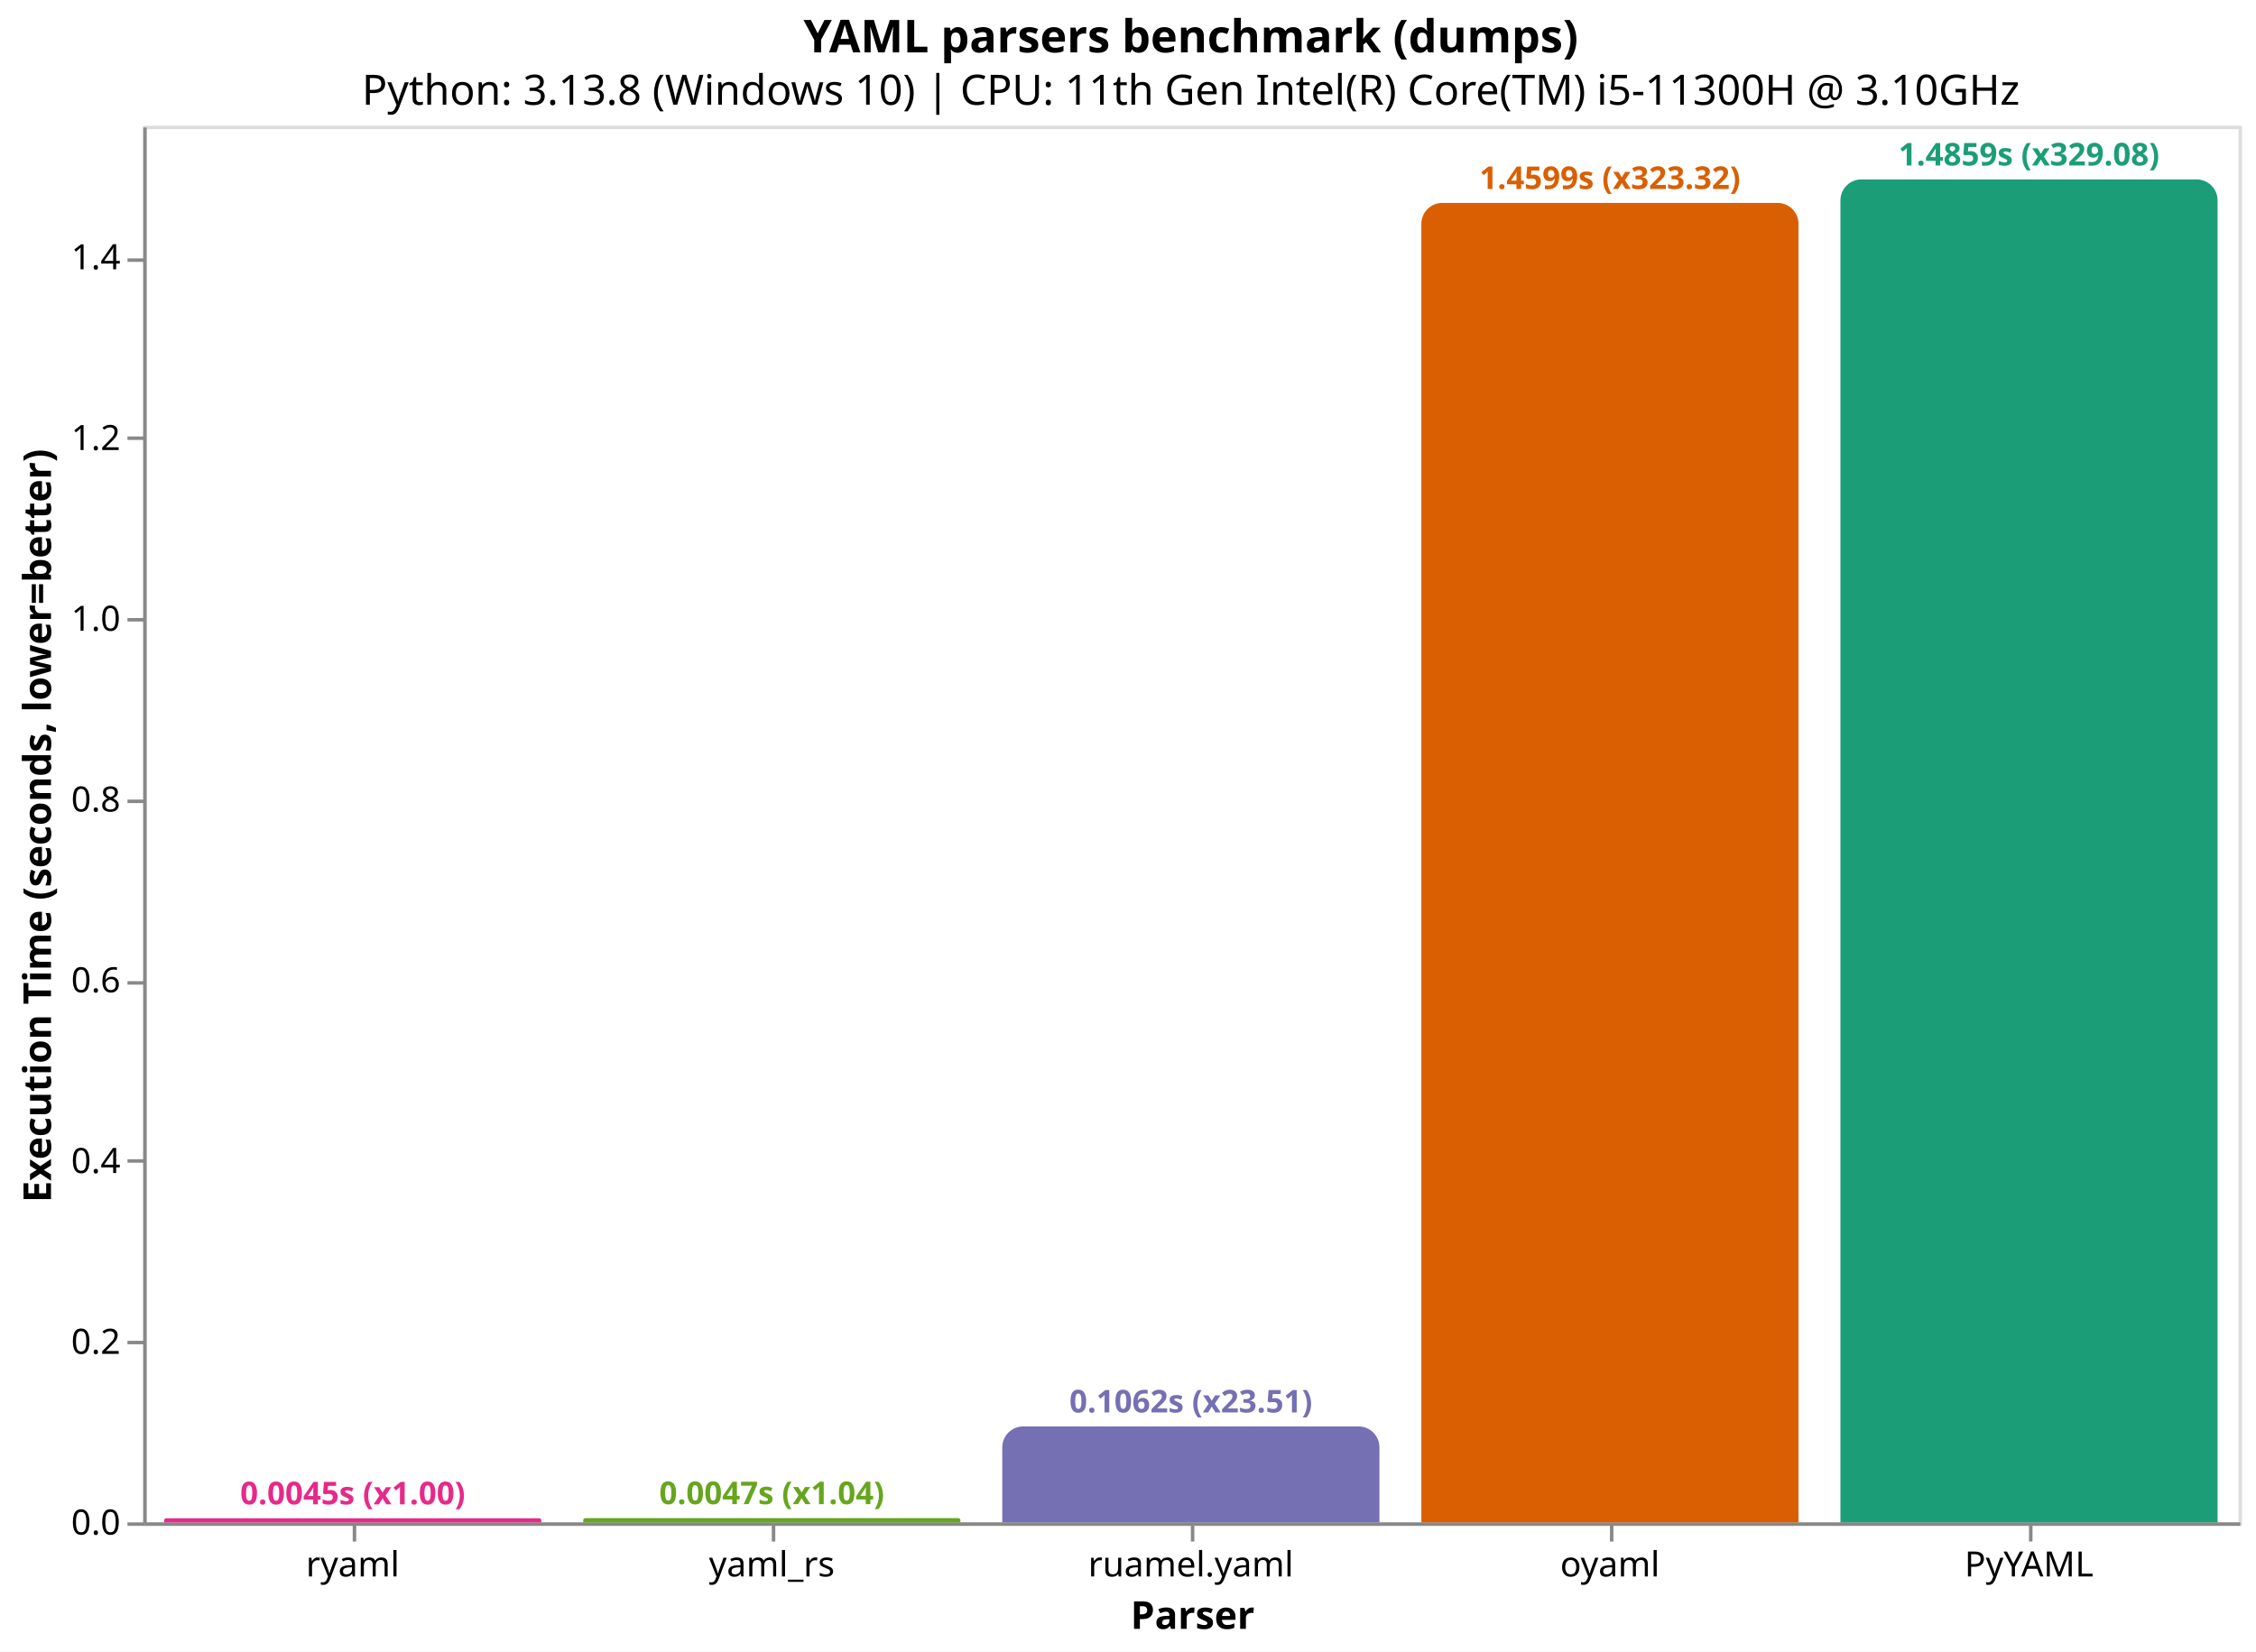
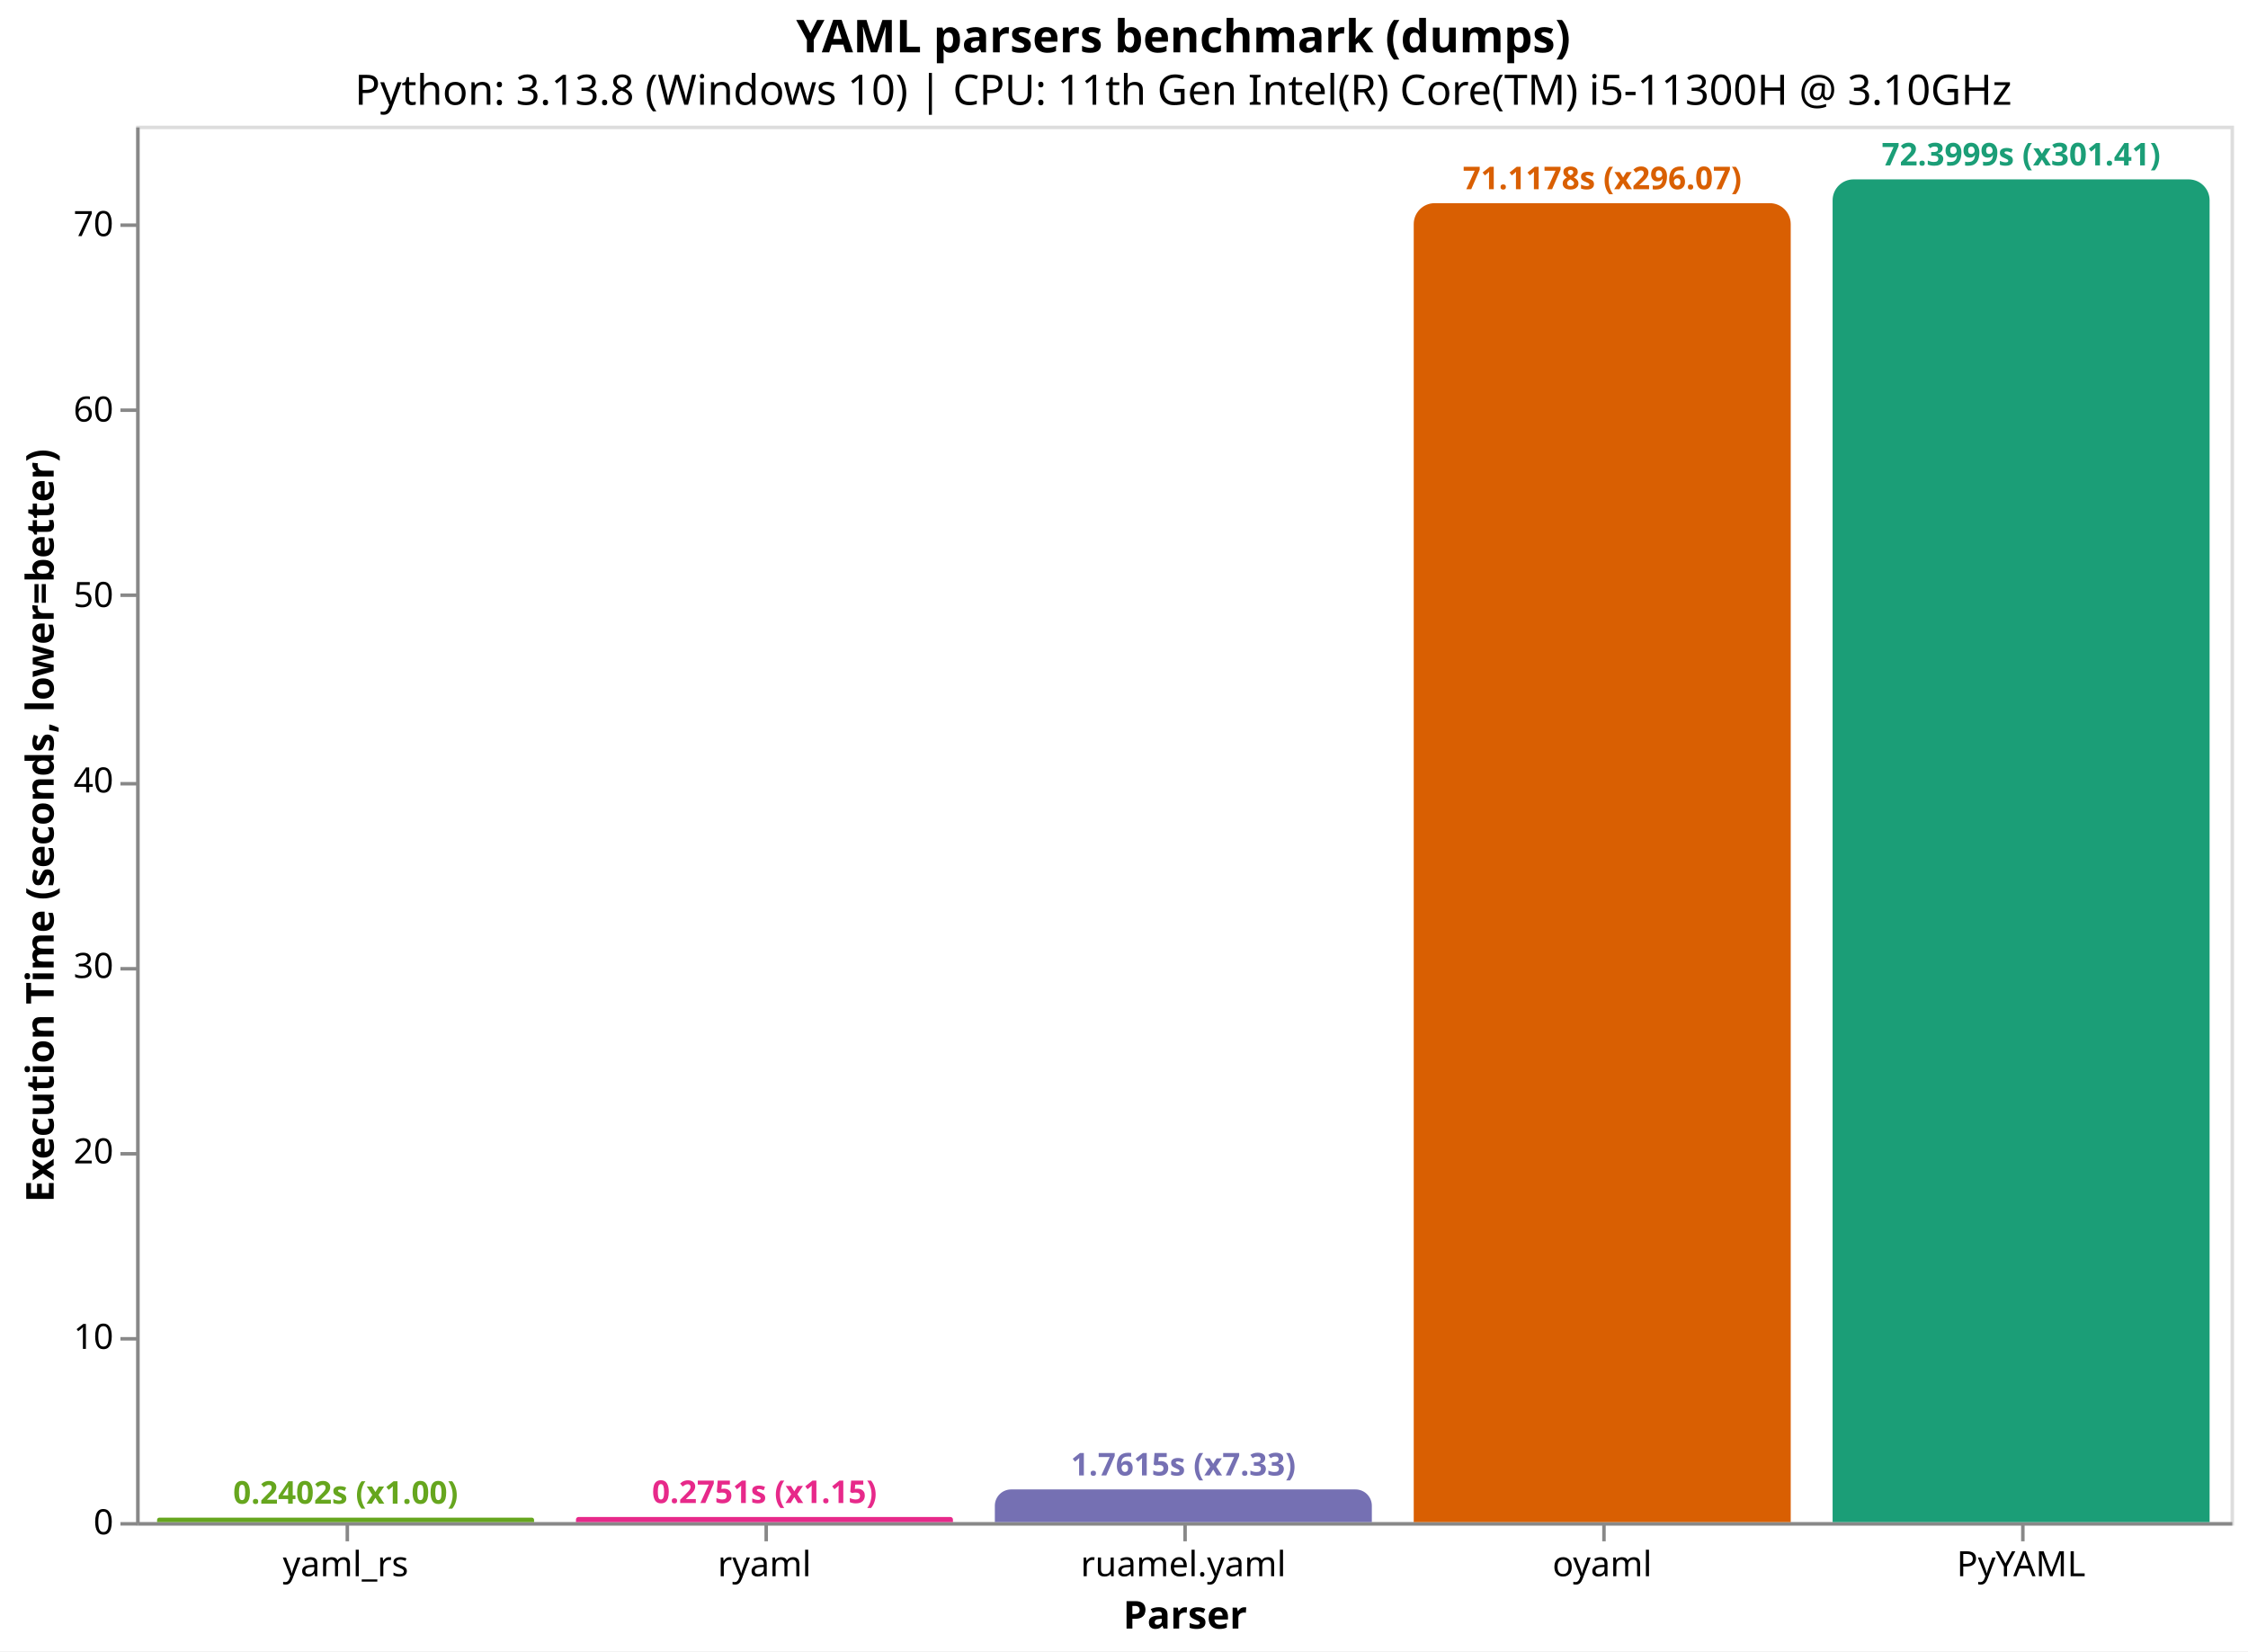
- <svg xmlns="http://www.w3.org/2000/svg" version="1.1" class="marks" width="646" height="473" viewBox="0 0 646 473">
-   <rect width="646" height="473" fill="white" />
-   <g fill="none" stroke-miterlimit="10" transform="translate(41,36)">
+ <svg xmlns="http://www.w3.org/2000/svg" version="1.1" class="marks" width="644" height="473" viewBox="0 0 644 473">
+   <rect width="644" height="473" fill="white" />
+   <g fill="none" stroke-miterlimit="10" transform="translate(39,36)">
    <g class="mark-group role-frame root" role="graphics-object" aria-roledescription="group mark container">
      <g transform="translate(0,0)">
        <path class="background" aria-hidden="true" d="M0.5,0.5h600v400h-600Z" stroke="#ddd" />
        <g>
-           <g class="mark-group role-axis" role="graphics-symbol" aria-roledescription="axis" aria-label="X-axis titled 'Parser' for a discrete scale with 5 values: ryaml, yaml_rs, ruamel.yaml, oyaml, PyYAML">
+           <g class="mark-group role-axis" role="graphics-symbol" aria-roledescription="axis" aria-label="X-axis titled 'Parser' for a discrete scale with 5 values: yaml_rs, ryaml, ruamel.yaml, oyaml, PyYAML">
            <g transform="translate(0.5,400.5)">
              <path class="background" aria-hidden="true" d="M0,0h0v0h0Z" pointer-events="none" />
              <g>
                <g class="mark-rule role-axis-tick" pointer-events="none">
                  <line transform="translate(60,0)" x2="0" y2="5" stroke="#888" stroke-width="1" opacity="1" />
                  <line transform="translate(180,0)" x2="0" y2="5" stroke="#888" stroke-width="1" opacity="1" />
                  <line transform="translate(300,0)" x2="0" y2="5" stroke="#888" stroke-width="1" opacity="1" />
                  <line transform="translate(420,0)" x2="0" y2="5" stroke="#888" stroke-width="1" opacity="1" />
                  <line transform="translate(540,0)" x2="0" y2="5" stroke="#888" stroke-width="1" opacity="1" />
                </g>
                <g class="mark-text role-axis-label" pointer-events="none">
-                   <text text-anchor="middle" transform="translate(59.5,15)" font-family="sans-serif" font-size="10px" fill="#000" opacity="1">ryaml</text>
-                   <text text-anchor="middle" transform="translate(179.5,15)" font-family="sans-serif" font-size="10px" fill="#000" opacity="1">yaml_rs</text>
+                   <text text-anchor="middle" transform="translate(59.5,15)" font-family="sans-serif" font-size="10px" fill="#000" opacity="1">yaml_rs</text>
+                   <text text-anchor="middle" transform="translate(179.5,15)" font-family="sans-serif" font-size="10px" fill="#000" opacity="1">ryaml</text>
                  <text text-anchor="middle" transform="translate(299.5,15)" font-family="sans-serif" font-size="10px" fill="#000" opacity="1">ruamel.yaml</text>
                  <text text-anchor="middle" transform="translate(419.5,15)" font-family="sans-serif" font-size="10px" fill="#000" opacity="1">oyaml</text>
                  <text text-anchor="middle" transform="translate(539.5,15)" font-family="sans-serif" font-size="10px" fill="#000" opacity="1">PyYAML</text>
                </g>
                <g class="mark-rule role-axis-domain" pointer-events="none">
                  <line transform="translate(0,0)" x2="600" y2="0" stroke="#888" stroke-width="1" opacity="1" />
                </g>
                <g class="mark-text role-axis-title" pointer-events="none">
                  <text text-anchor="middle" transform="translate(300,30)" font-family="sans-serif" font-size="11px" font-weight="bold" fill="#000" opacity="1">Parser</text>
                </g>
              </g>
              <path class="foreground" aria-hidden="true" d="" pointer-events="none" display="none" />
            </g>
          </g>
-           <g class="mark-group role-axis" role="graphics-symbol" aria-roledescription="axis" aria-label="Y-axis titled 'Execution Time (seconds, lower=better)' for a linear scale with values from 0.0 to 1.5">
+           <g class="mark-group role-axis" role="graphics-symbol" aria-roledescription="axis" aria-label="Y-axis titled 'Execution Time (seconds, lower=better)' for a linear scale with values from 0 to 75">
            <g transform="translate(0.5,0.5)">
              <path class="background" aria-hidden="true" d="M0,0h0v0h0Z" pointer-events="none" />
              <g>
                <g class="mark-rule role-axis-tick" pointer-events="none">
                  <line transform="translate(0,400)" x2="-5" y2="0" stroke="#888" stroke-width="1" opacity="1" />
-                   <line transform="translate(0,348)" x2="-5" y2="0" stroke="#888" stroke-width="1" opacity="1" />
-                   <line transform="translate(0,296)" x2="-5" y2="0" stroke="#888" stroke-width="1" opacity="1" />
-                   <line transform="translate(0,245)" x2="-5" y2="0" stroke="#888" stroke-width="1" opacity="1" />
-                   <line transform="translate(0,193)" x2="-5" y2="0" stroke="#888" stroke-width="1" opacity="1" />
-                   <line transform="translate(0,141)" x2="-5" y2="0" stroke="#888" stroke-width="1" opacity="1" />
-                   <line transform="translate(0,89)" x2="-5" y2="0" stroke="#888" stroke-width="1" opacity="1" />
-                   <line transform="translate(0,38)" x2="-5" y2="0" stroke="#888" stroke-width="1" opacity="1" />
+                   <line transform="translate(0,347)" x2="-5" y2="0" stroke="#888" stroke-width="1" opacity="1" />
+                   <line transform="translate(0,294)" x2="-5" y2="0" stroke="#888" stroke-width="1" opacity="1" />
+                   <line transform="translate(0,241)" x2="-5" y2="0" stroke="#888" stroke-width="1" opacity="1" />
+                   <line transform="translate(0,188)" x2="-5" y2="0" stroke="#888" stroke-width="1" opacity="1" />
+                   <line transform="translate(0,134)" x2="-5" y2="0" stroke="#888" stroke-width="1" opacity="1" />
+                   <line transform="translate(0,81)" x2="-5" y2="0" stroke="#888" stroke-width="1" opacity="1" />
+                   <line transform="translate(0,28)" x2="-5" y2="0" stroke="#888" stroke-width="1" opacity="1" />
                </g>
                <g class="mark-text role-axis-label" pointer-events="none">
-                   <text text-anchor="end" transform="translate(-7,403)" font-family="sans-serif" font-size="10px" fill="#000" opacity="1">0.0</text>
-                   <text text-anchor="end" transform="translate(-7,351.2314)" font-family="sans-serif" font-size="10px" fill="#000" opacity="1">0.2</text>
-                   <text text-anchor="end" transform="translate(-7,299.4627)" font-family="sans-serif" font-size="10px" fill="#000" opacity="1">0.4</text>
-                   <text text-anchor="end" transform="translate(-7,247.6941)" font-family="sans-serif" font-size="10px" fill="#000" opacity="1">0.6</text>
-                   <text text-anchor="end" transform="translate(-7,195.9254)" font-family="sans-serif" font-size="10px" fill="#000" opacity="1">0.8</text>
-                   <text text-anchor="end" transform="translate(-7,144.1568)" font-family="sans-serif" font-size="10px" fill="#000" opacity="1">1.0</text>
-                   <text text-anchor="end" transform="translate(-7,92.38817)" font-family="sans-serif" font-size="10px" fill="#000" opacity="1">1.2</text>
-                   <text text-anchor="end" transform="translate(-7,40.61953)" font-family="sans-serif" font-size="10px" fill="#000" opacity="1">1.4</text>
+                   <text text-anchor="end" transform="translate(-7,403)" font-family="sans-serif" font-size="10px" fill="#000" opacity="1">0</text>
+                   <text text-anchor="end" transform="translate(-7,349.8762)" font-family="sans-serif" font-size="10px" fill="#000" opacity="1">10</text>
+                   <text text-anchor="end" transform="translate(-7,296.7525)" font-family="sans-serif" font-size="10px" fill="#000" opacity="1">20</text>
+                   <text text-anchor="end" transform="translate(-7,243.6287)" font-family="sans-serif" font-size="10px" fill="#000" opacity="1">30</text>
+                   <text text-anchor="end" transform="translate(-7,190.505)" font-family="sans-serif" font-size="10px" fill="#000" opacity="1">40</text>
+                   <text text-anchor="end" transform="translate(-7,137.3812)" font-family="sans-serif" font-size="10px" fill="#000" opacity="1">50</text>
+                   <text text-anchor="end" transform="translate(-7,84.25747)" font-family="sans-serif" font-size="10px" fill="#000" opacity="1">60</text>
+                   <text text-anchor="end" transform="translate(-7,31.13371)" font-family="sans-serif" font-size="10px" fill="#000" opacity="1">70</text>
                </g>
                <g class="mark-rule role-axis-domain" pointer-events="none">
                  <line transform="translate(0,400)" x2="0" y2="-400" stroke="#888" stroke-width="1" opacity="1" />
                </g>
                <g class="mark-text role-axis-title" pointer-events="none">
-                   <text text-anchor="middle" transform="translate(-24.90137,200) rotate(-90) translate(0,-2)" font-family="sans-serif" font-size="11px" font-weight="bold" fill="#000" opacity="1">Execution Time (seconds, lower=better)</text>
+                   <text text-anchor="middle" transform="translate(-22.12305,200) rotate(-90) translate(0,-2)" font-family="sans-serif" font-size="11px" font-weight="bold" fill="#000" opacity="1">Execution Time (seconds, lower=better)</text>
                </g>
              </g>
              <path class="foreground" aria-hidden="true" d="" pointer-events="none" display="none" />
            </g>
          </g>
          <g class="mark-group role-scope" role="graphics-object" aria-roledescription="group mark container">
-             <g transform="translate(6,398.8312)">
-               <path class="background" aria-hidden="true" d="M0.584,0L107.416,0C107.738,0,108,0.262,108,0.584L108,1.169C108,1.169,108,1.169,108,1.169L0,1.169C0,1.169,0,1.169,0,1.169L0,0.584C0,0.262,0.262,0,0.584,0Z" />
+             <g transform="translate(6,398.724)">
+               <path class="background" aria-hidden="true" d="M0.638,0L107.362,0C107.714,0,108,0.286,108,0.638L108,1.276C108,1.276,108,1.276,108,1.276L0,1.276C0,1.276,0,1.276,0,1.276L0,0.638C0,0.286,0.286,0,0.638,0Z" />
+               <g clip-path="url(#clip7)">
+                 <g class="mark-group role-scope" role="graphics-object" aria-roledescription="group mark container">
+                   <g transform="translate(0,-398.724)">
+                     <path class="background" aria-hidden="true" d="M0,0h108v0h-108Z" />
+                     <g>
+                       <g class="mark-rect role-mark layer_0_marks" role="graphics-object" aria-roledescription="rect mark container">
+                         <path aria-label="Parser: yaml_rs; Execution Time (seconds, lower=better): 0.240202299996; parser: yaml_rs; Execution Time (s): 0.2402; Slowdown: 1.00" role="graphics-symbol" aria-roledescription="bar" d="M0,398.724h108v1.276h-108Z" fill="#66a61e" />
+                       </g>
+                     </g>
+                     <path class="foreground" aria-hidden="true" d="" display="none" />
+                   </g>
+                 </g>
+               </g>
+               <path class="foreground" aria-hidden="true" d="" display="none" />
+             </g>
+             <g transform="translate(126,398.5387)">
+               <path class="background" aria-hidden="true" d="M0.731,0L107.269,0C107.673,0,108,0.327,108,0.731L108,1.461C108,1.461,108,1.461,108,1.461L0,1.461C0,1.461,0,1.461,0,1.461L0,0.731C0,0.327,0.327,0,0.731,0Z" />
              <g clip-path="url(#clip8)">
                <g class="mark-group role-scope" role="graphics-object" aria-roledescription="group mark container">
-                   <g transform="translate(0,-398.8312)">
-                     <path class="background" aria-hidden="true" d="M0,0h108v0h-108Z" />
-                     <g>
-                       <g class="mark-rect role-mark layer_0_marks" role="graphics-object" aria-roledescription="rect mark container">
-                         <path aria-label="Parser: ryaml; Execution Time (seconds, lower=better): 0.00451530000282; parser: ryaml; Execution Time (s): 0.0045; Slowdown: 1.00" role="graphics-symbol" aria-roledescription="bar" d="M0,398.831h108v1.169h-108Z" fill="#e7298a" />
-                       </g>
-                     </g>
-                     <path class="foreground" aria-hidden="true" d="" display="none" />
-                   </g>
-                 </g>
-               </g>
-               <path class="foreground" aria-hidden="true" d="" display="none" />
-             </g>
-             <g transform="translate(126,398.78)">
-               <path class="background" aria-hidden="true" d="M0.61,0L107.39,0C107.727,0,108,0.273,108,0.61L108,1.22C108,1.22,108,1.22,108,1.22L0,1.22C0,1.22,0,1.22,0,1.22L0,0.61C0,0.273,0.273,0,0.61,0Z" />
+                   <g transform="translate(0,-398.5387)">
+                     <path class="background" aria-hidden="true" d="M0,0h108v0h-108Z" />
+                     <g>
+                       <g class="mark-rect role-mark layer_0_marks" role="graphics-object" aria-roledescription="rect mark container">
+                         <path aria-label="Parser: ryaml; Execution Time (seconds, lower=better): 0.2750762; parser: ryaml; Execution Time (s): 0.2751; Slowdown: 1.15" role="graphics-symbol" aria-roledescription="bar" d="M0,398.539h108v1.461h-108Z" fill="#e7298a" />
+                       </g>
+                     </g>
+                     <path class="foreground" aria-hidden="true" d="" display="none" />
+                   </g>
+                 </g>
+               </g>
+               <path class="foreground" aria-hidden="true" d="" display="none" />
+             </g>
+             <g transform="translate(246,390.6425)">
+               <path class="background" aria-hidden="true" d="M4.679,0L103.321,0C105.904,0,108,2.096,108,4.679L108,9.358C108,9.358,108,9.358,108,9.358L0,9.358C0,9.358,0,9.358,0,9.358L0,4.679C0,2.096,2.096,0,4.679,0Z" />
              <g clip-path="url(#clip9)">
                <g class="mark-group role-scope" role="graphics-object" aria-roledescription="group mark container">
-                   <g transform="translate(0,-398.78)">
-                     <path class="background" aria-hidden="true" d="M0,0h108v0h-108Z" />
-                     <g>
-                       <g class="mark-rect role-mark layer_0_marks" role="graphics-object" aria-roledescription="rect mark container">
-                         <path aria-label="Parser: yaml_rs; Execution Time (seconds, lower=better): 0.00471339999785; parser: yaml_rs; Execution Time (s): 0.0047; Slowdown: 1.04" role="graphics-symbol" aria-roledescription="bar" d="M0,398.78h108v1.22h-108Z" fill="#66a61e" />
-                       </g>
-                     </g>
-                     <path class="foreground" aria-hidden="true" d="" display="none" />
-                   </g>
-                 </g>
-               </g>
-               <path class="foreground" aria-hidden="true" d="" display="none" />
-             </g>
-             <g transform="translate(246,372.5226)">
-               <path class="background" aria-hidden="true" d="M6,0L102,0C105.311,0,108,2.689,108,6L108,27.477C108,27.477,108,27.477,108,27.477L0,27.477C0,27.477,0,27.477,0,27.477L0,6C0,2.689,2.689,0,6,0Z" />
+                   <g transform="translate(0,-390.6425)">
+                     <path class="background" aria-hidden="true" d="M0,0h108v0h-108Z" />
+                     <g>
+                       <g class="mark-rect role-mark layer_0_marks" role="graphics-object" aria-roledescription="rect mark container">
+                         <path aria-label="Parser: ruamel.yaml; Execution Time (seconds, lower=better): 1.7614612; parser: ruamel.yaml; Execution Time (s): 1.7615; Slowdown: 7.33" role="graphics-symbol" aria-roledescription="bar" d="M0,390.642h108v9.358h-108Z" fill="#7570b3" />
+                       </g>
+                     </g>
+                     <path class="foreground" aria-hidden="true" d="" display="none" />
+                   </g>
+                 </g>
+               </g>
+               <path class="foreground" aria-hidden="true" d="" display="none" />
+             </g>
+             <g transform="translate(366,22.19556)">
+               <path class="background" aria-hidden="true" d="M6,0L102,0C105.311,0,108,2.689,108,6L108,377.804C108,377.804,108,377.804,108,377.804L0,377.804C0,377.804,0,377.804,0,377.804L0,6C0,2.689,2.689,0,6,0Z" />
              <g clip-path="url(#clip10)">
                <g class="mark-group role-scope" role="graphics-object" aria-roledescription="group mark container">
-                   <g transform="translate(0,-372.5226)">
-                     <path class="background" aria-hidden="true" d="M0,0h108v0h-108Z" />
-                     <g>
-                       <g class="mark-rect role-mark layer_0_marks" role="graphics-object" aria-roledescription="rect mark container">
-                         <path aria-label="Parser: ruamel.yaml; Execution Time (seconds, lower=better): 0.106154599998; parser: ruamel.yaml; Execution Time (s): 0.1062; Slowdown: 23.51" role="graphics-symbol" aria-roledescription="bar" d="M0,372.523h108v27.477h-108Z" fill="#7570b3" />
-                       </g>
-                     </g>
-                     <path class="foreground" aria-hidden="true" d="" display="none" />
-                   </g>
-                 </g>
-               </g>
-               <path class="foreground" aria-hidden="true" d="" display="none" />
-             </g>
-             <g transform="translate(366,22.11855)">
-               <path class="background" aria-hidden="true" d="M6,0L102,0C105.311,0,108,2.689,108,6L108,377.881C108,377.881,108,377.881,108,377.881L0,377.881C0,377.881,0,377.881,0,377.881L0,6C0,2.689,2.689,0,6,0Z" />
-               <g clip-path="url(#clip11)">
-                 <g class="mark-group role-scope" role="graphics-object" aria-roledescription="group mark container">
-                   <g transform="translate(0,-22.11855)">
-                     <path class="background" aria-hidden="true" d="M0,0h108v0h-108Z" />
-                     <g>
-                       <g class="mark-rect role-mark layer_0_marks" role="graphics-object" aria-roledescription="rect mark container">
-                         <path aria-label="Parser: oyaml; Execution Time (seconds, lower=better): 1.4598856; parser: oyaml; Execution Time (s): 1.4599; Slowdown: 323.32" role="graphics-symbol" aria-roledescription="bar" d="M0,22.119h108v377.881h-108Z" fill="#d95f02" />
+                   <g transform="translate(0,-22.19556)">
+                     <path class="background" aria-hidden="true" d="M0,0h108v0h-108Z" />
+                     <g>
+                       <g class="mark-rect role-mark layer_0_marks" role="graphics-object" aria-roledescription="rect mark container">
+                         <path aria-label="Parser: oyaml; Execution Time (seconds, lower=better): 71.117796; parser: oyaml; Execution Time (s): 71.1178; Slowdown: 296.07" role="graphics-symbol" aria-roledescription="bar" d="M0,22.196h108v377.804h-108Z" fill="#d95f02" />
                      </g>
                    </g>
                    <path class="foreground" aria-hidden="true" d="" display="none" />
                  </g>
                </g>
              </g>
              <path class="foreground" aria-hidden="true" d="" display="none" />
            </g>
            <g transform="translate(486,15.38462)">
              <path class="background" aria-hidden="true" d="M6,0L102,0C105.311,0,108,2.689,108,6L108,384.615C108,384.615,108,384.615,108,384.615L0,384.615C0,384.615,0,384.615,0,384.615L0,6C0,2.689,2.689,0,6,0Z" />
-               <g clip-path="url(#clip12)">
+               <g clip-path="url(#clip11)">
                <g class="mark-group role-scope" role="graphics-object" aria-roledescription="group mark container">
                  <g transform="translate(0,-15.38462)">
                    <path class="background" aria-hidden="true" d="M0,0h108v0h-108Z" />
                    <g>
                      <g class="mark-rect role-mark layer_0_marks" role="graphics-object" aria-roledescription="rect mark container">
-                         <path aria-label="Parser: PyYAML; Execution Time (seconds, lower=better): 1.4859011; parser: PyYAML; Execution Time (s): 1.4859; Slowdown: 329.08" role="graphics-symbol" aria-roledescription="bar" d="M0,15.385h108v384.615h-108Z" fill="#1b9e77" />
+                         <path aria-label="Parser: PyYAML; Execution Time (seconds, lower=better): 72.3998864; parser: PyYAML; Execution Time (s): 72.3999; Slowdown: 301.41" role="graphics-symbol" aria-roledescription="bar" d="M0,15.385h108v384.615h-108Z" fill="#1b9e77" />
                      </g>
                    </g>
                    <path class="foreground" aria-hidden="true" d="" display="none" />
                  </g>
                </g>
              </g>
              <path class="foreground" aria-hidden="true" d="" display="none" />
            </g>
          </g>
          <g class="mark-text role-mark layer_1_marks" role="graphics-object" aria-roledescription="text mark container">
-             <text aria-label="Parser: ryaml; Execution Time (seconds, lower=better): 0.00451530000282; parser: ryaml; label: 0.0045s (x1.00); Execution Time (s): 0.0045; Slowdown: 1.00" role="graphics-symbol" aria-roledescription="text mark" text-anchor="middle" transform="translate(60,394.8312)" font-family="sans-serif" font-size="9px" font-weight="bold" fill="#e7298a">0.0045s (x1.00)</text>
-             <text aria-label="Parser: yaml_rs; Execution Time (seconds, lower=better): 0.00471339999785; parser: yaml_rs; label: 0.0047s (x1.04); Execution Time (s): 0.0047; Slowdown: 1.04" role="graphics-symbol" aria-roledescription="text mark" text-anchor="middle" transform="translate(180,394.78)" font-family="sans-serif" font-size="9px" font-weight="bold" fill="#66a61e">0.0047s (x1.04)</text>
-             <text aria-label="Parser: ruamel.yaml; Execution Time (seconds, lower=better): 0.106154599998; parser: ruamel.yaml; label: 0.1062s (x23.51); Execution Time (s): 0.1062; Slowdown: 23.51" role="graphics-symbol" aria-roledescription="text mark" text-anchor="middle" transform="translate(300,368.5226)" font-family="sans-serif" font-size="9px" font-weight="bold" fill="#7570b3">0.1062s (x23.51)</text>
-             <text aria-label="Parser: oyaml; Execution Time (seconds, lower=better): 1.4598856; parser: oyaml; label: 1.4599s (x323.32); Execution Time (s): 1.4599; Slowdown: 323.32" role="graphics-symbol" aria-roledescription="text mark" text-anchor="middle" transform="translate(420,18.11855)" font-family="sans-serif" font-size="9px" font-weight="bold" fill="#d95f02">1.4599s (x323.32)</text>
-             <text aria-label="Parser: PyYAML; Execution Time (seconds, lower=better): 1.4859011; parser: PyYAML; label: 1.4859s (x329.08); Execution Time (s): 1.4859; Slowdown: 329.08" role="graphics-symbol" aria-roledescription="text mark" text-anchor="middle" transform="translate(540,11.38462)" font-family="sans-serif" font-size="9px" font-weight="bold" fill="#1b9e77">1.4859s (x329.08)</text>
+             <text aria-label="Parser: yaml_rs; Execution Time (seconds, lower=better): 0.240202299996; parser: yaml_rs; label: 0.2402s (x1.00); Execution Time (s): 0.2402; Slowdown: 1.00" role="graphics-symbol" aria-roledescription="text mark" text-anchor="middle" transform="translate(60,394.724)" font-family="sans-serif" font-size="9px" font-weight="bold" fill="#66a61e">0.2402s (x1.00)</text>
+             <text aria-label="Parser: ryaml; Execution Time (seconds, lower=better): 0.2750762; parser: ryaml; label: 0.2751s (x1.15); Execution Time (s): 0.2751; Slowdown: 1.15" role="graphics-symbol" aria-roledescription="text mark" text-anchor="middle" transform="translate(180,394.5387)" font-family="sans-serif" font-size="9px" font-weight="bold" fill="#e7298a">0.2751s (x1.15)</text>
+             <text aria-label="Parser: ruamel.yaml; Execution Time (seconds, lower=better): 1.7614612; parser: ruamel.yaml; label: 1.7615s (x7.33); Execution Time (s): 1.7615; Slowdown: 7.33" role="graphics-symbol" aria-roledescription="text mark" text-anchor="middle" transform="translate(300,386.6425)" font-family="sans-serif" font-size="9px" font-weight="bold" fill="#7570b3">1.7615s (x7.33)</text>
+             <text aria-label="Parser: oyaml; Execution Time (seconds, lower=better): 71.117796; parser: oyaml; label: 71.1178s (x296.07); Execution Time (s): 71.1178; Slowdown: 296.07" role="graphics-symbol" aria-roledescription="text mark" text-anchor="middle" transform="translate(420,18.19556)" font-family="sans-serif" font-size="9px" font-weight="bold" fill="#d95f02">71.1178s (x296.07)</text>
+             <text aria-label="Parser: PyYAML; Execution Time (seconds, lower=better): 72.3998864; parser: PyYAML; label: 72.3999s (x301.41); Execution Time (s): 72.3999; Slowdown: 301.41" role="graphics-symbol" aria-roledescription="text mark" text-anchor="middle" transform="translate(540,11.38462)" font-family="sans-serif" font-size="9px" font-weight="bold" fill="#1b9e77">72.3999s (x301.41)</text>
          </g>
          <g class="mark-group role-title">
            <g transform="translate(300,-31)">
              <path class="background" aria-hidden="true" d="M0,0h0v0h0Z" pointer-events="none" />
              <g>
                <g class="mark-text role-title-text" role="graphics-symbol" aria-roledescription="title" aria-label="Title text 'YAML parsers benchmark (dumps)'" pointer-events="none">
                  <text text-anchor="middle" transform="translate(0,10)" font-family="sans-serif" font-size="13px" font-weight="bold" fill="#000" opacity="1">YAML parsers benchmark (dumps)</text>
                </g>
                <g class="mark-text role-title-subtitle" role="graphics-symbol" aria-roledescription="subtitle" aria-label="Subtitle text 'Python: 3.13.8 (Windows 10) | CPU: 11th Gen Intel(R) Core(TM) i5-11300H @ 3.10GHz'" pointer-events="none">
                  <text text-anchor="middle" transform="translate(0,25)" font-family="sans-serif" font-size="12px" fill="#000" opacity="1">Python: 3.13.8 (Windows 10) | CPU: 11th Gen Intel(R) Core(TM) i5-11300H @ 3.10GHz</text>
                </g>
              </g>
              <path class="foreground" aria-hidden="true" d="" pointer-events="none" display="none" />
            </g>
          </g>
        </g>
        <path class="foreground" aria-hidden="true" d="" display="none" />
      </g>
    </g>
  </g>
  <defs>
+     <clipPath id="clip7">
+       <path d="M0.638,0L107.362,0C107.714,0,108,0.286,108,0.638L108,1.276C108,1.276,108,1.276,108,1.276L0,1.276C0,1.276,0,1.276,0,1.276L0,0.638C0,0.286,0.286,0,0.638,0Z" />
+     </clipPath>
    <clipPath id="clip8">
-       <path d="M0.584,0L107.416,0C107.738,0,108,0.262,108,0.584L108,1.169C108,1.169,108,1.169,108,1.169L0,1.169C0,1.169,0,1.169,0,1.169L0,0.584C0,0.262,0.262,0,0.584,0Z" />
+       <path d="M0.731,0L107.269,0C107.673,0,108,0.327,108,0.731L108,1.461C108,1.461,108,1.461,108,1.461L0,1.461C0,1.461,0,1.461,0,1.461L0,0.731C0,0.327,0.327,0,0.731,0Z" />
    </clipPath>
    <clipPath id="clip9">
-       <path d="M0.61,0L107.39,0C107.727,0,108,0.273,108,0.61L108,1.22C108,1.22,108,1.22,108,1.22L0,1.22C0,1.22,0,1.22,0,1.22L0,0.61C0,0.273,0.273,0,0.61,0Z" />
+       <path d="M4.679,0L103.321,0C105.904,0,108,2.096,108,4.679L108,9.358C108,9.358,108,9.358,108,9.358L0,9.358C0,9.358,0,9.358,0,9.358L0,4.679C0,2.096,2.096,0,4.679,0Z" />
    </clipPath>
    <clipPath id="clip10">
-       <path d="M6,0L102,0C105.311,0,108,2.689,108,6L108,27.477C108,27.477,108,27.477,108,27.477L0,27.477C0,27.477,0,27.477,0,27.477L0,6C0,2.689,2.689,0,6,0Z" />
+       <path d="M6,0L102,0C105.311,0,108,2.689,108,6L108,377.804C108,377.804,108,377.804,108,377.804L0,377.804C0,377.804,0,377.804,0,377.804L0,6C0,2.689,2.689,0,6,0Z" />
    </clipPath>
    <clipPath id="clip11">
-       <path d="M6,0L102,0C105.311,0,108,2.689,108,6L108,377.881C108,377.881,108,377.881,108,377.881L0,377.881C0,377.881,0,377.881,0,377.881L0,6C0,2.689,2.689,0,6,0Z" />
-     </clipPath>
-     <clipPath id="clip12">
      <path d="M6,0L102,0C105.311,0,108,2.689,108,6L108,384.615C108,384.615,108,384.615,108,384.615L0,384.615C0,384.615,0,384.615,0,384.615L0,6C0,2.689,2.689,0,6,0Z" />
    </clipPath>
  </defs>
</svg>
